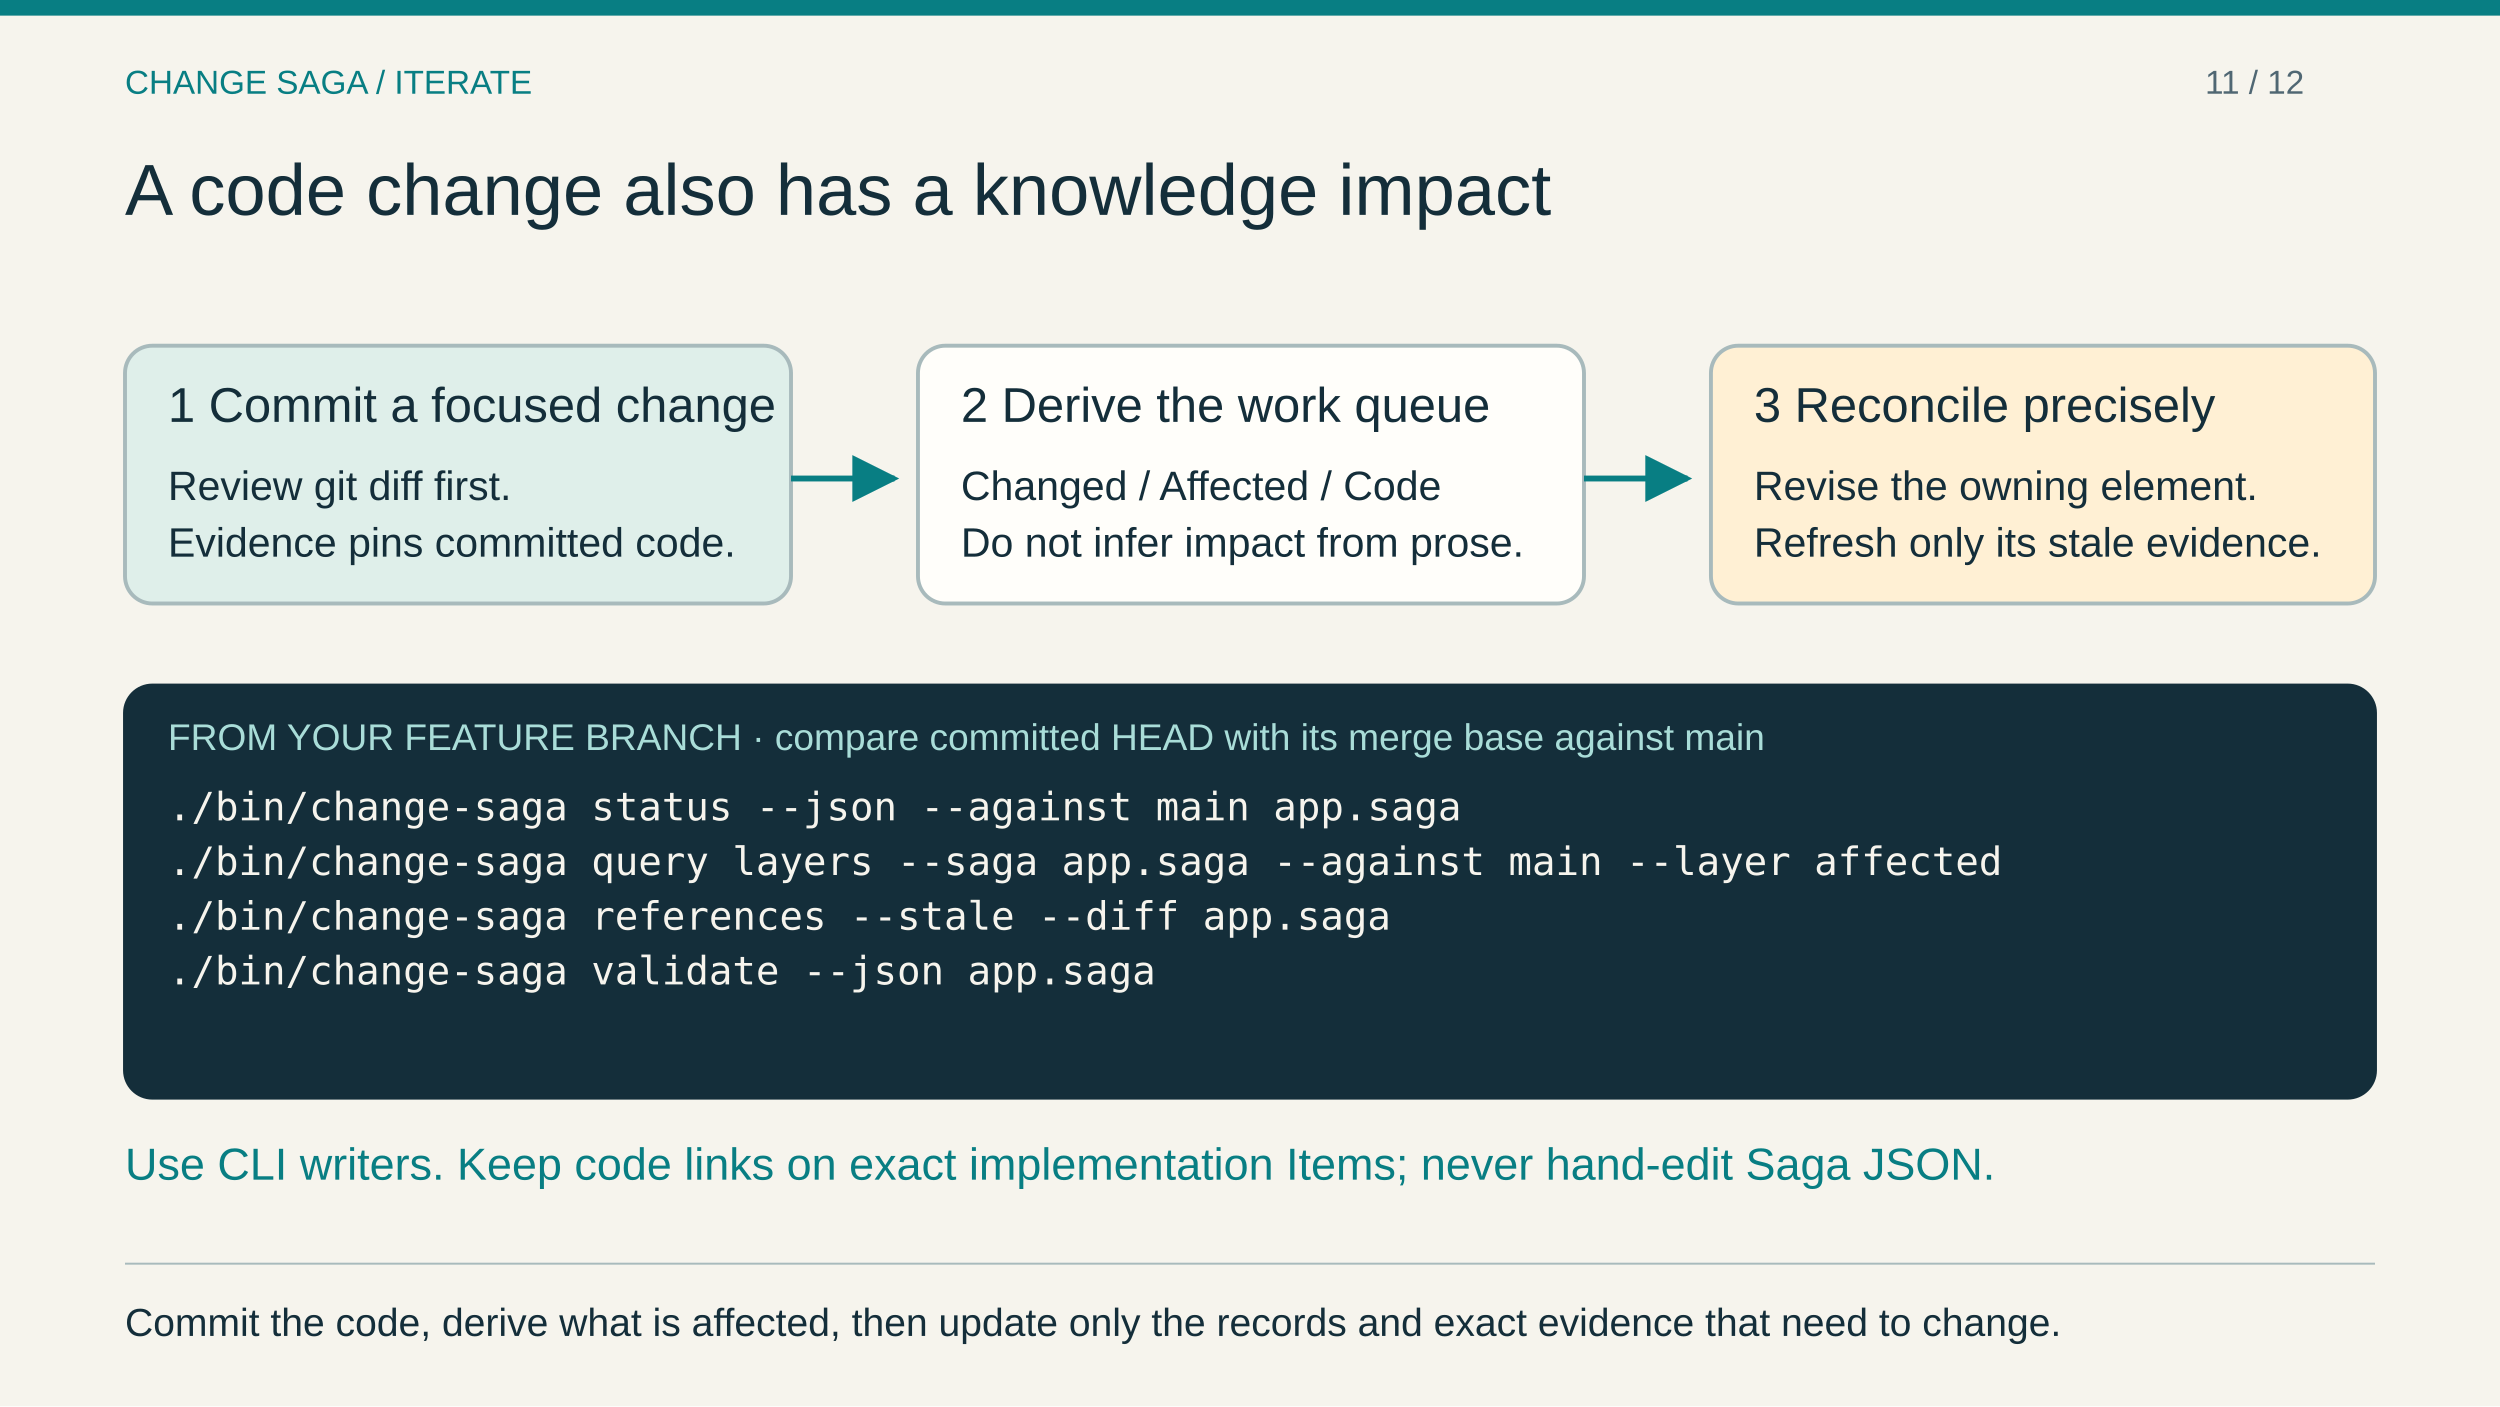
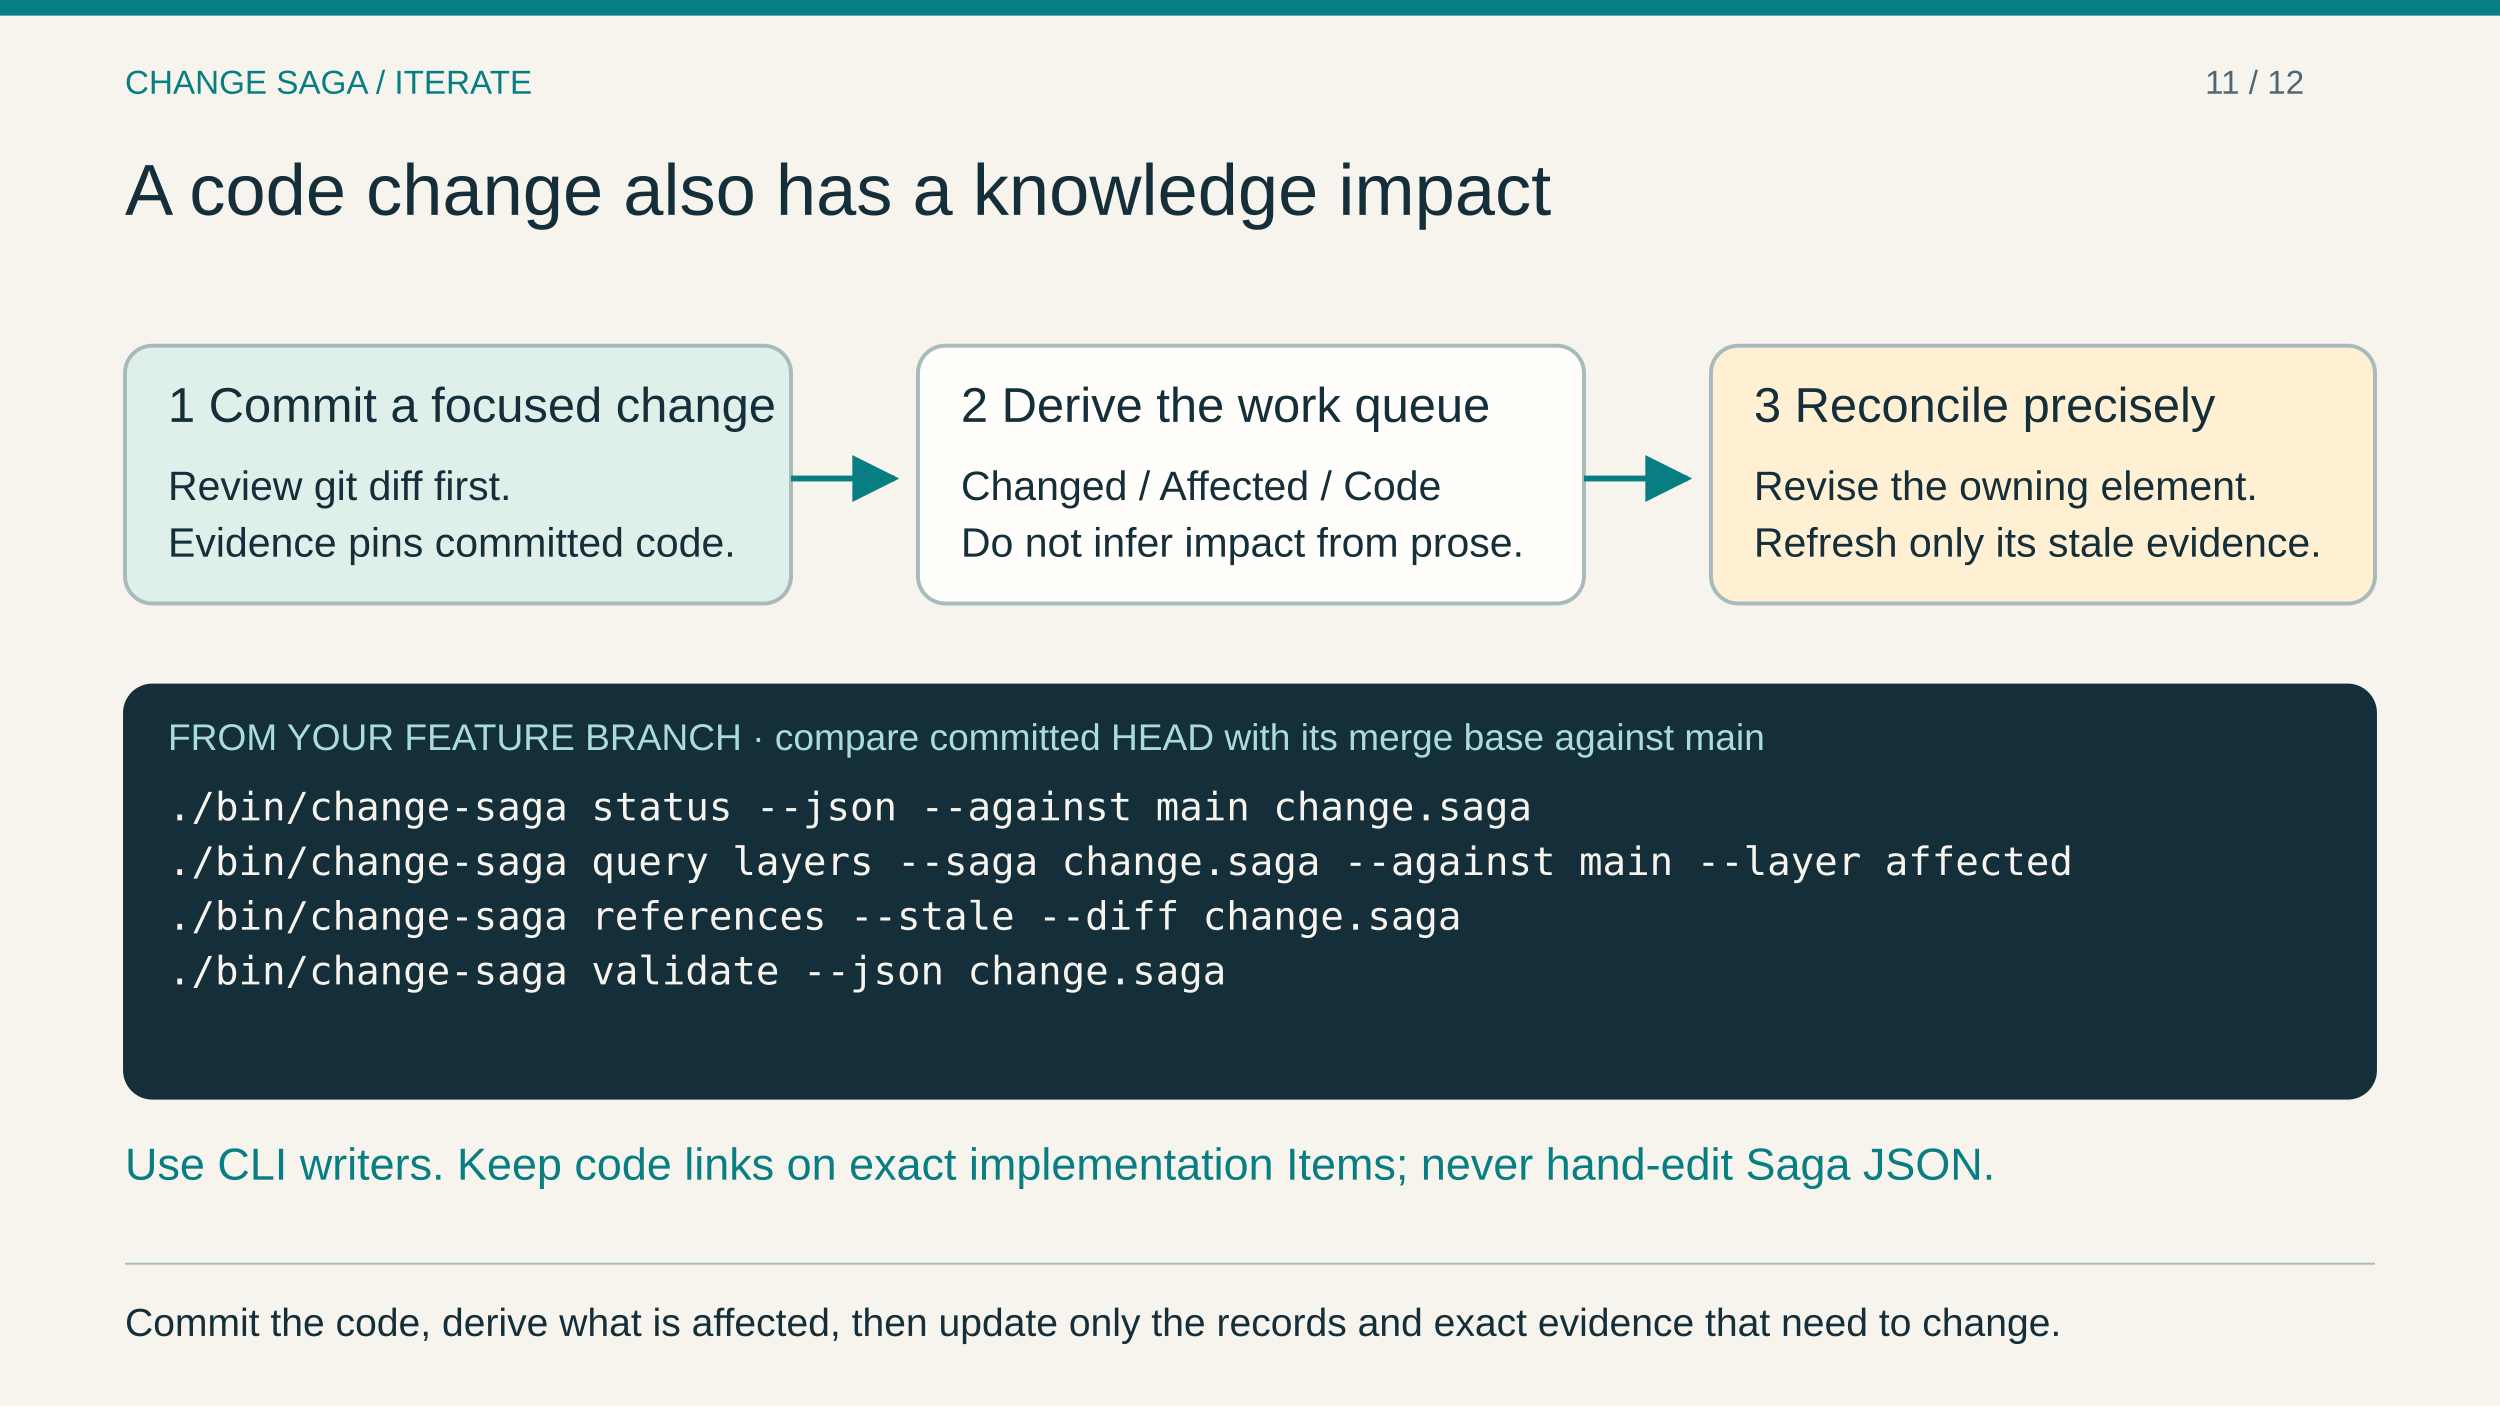
<svg xmlns="http://www.w3.org/2000/svg" viewBox="0 0 1280 720" role="img" aria-labelledby="title desc">
  <defs>
    <marker id="arrow" viewBox="0 0 10 10" refX="9" refY="5" markerWidth="8" markerHeight="8" orient="auto-start-reverse">
      <path d="M0 0 L10 5 L0 10 z" fill="#087e83" />
    </marker>
  </defs>
  <rect width="1280" height="720" fill="#f6f4ed" />
  <path d="M0 0 H1280 V8 H0Z" fill="#087e83" />
  <text x="64" y="48" fill="#087e83" font-family="Arial, Helvetica, sans-serif" font-size="17" font-weight="400">
    <tspan x="64" dy="0">CHANGE SAGA  /  ITERATE</tspan>
  </text>
  <text x="1129" y="48" fill="#506773" font-family="Arial, Helvetica, sans-serif" font-size="17" font-weight="400">
    <tspan x="1129" dy="0">11 / 12</tspan>
  </text>
  <text x="64" y="110" fill="#142e3a" font-family="Arial, Helvetica, sans-serif" font-size="37" font-weight="400">
    <tspan x="64" dy="0">A code change also has a knowledge impact</tspan>
  </text>
  <g id="commit">
    <rect x="64" y="177" width="341" height="132" rx="14" fill="#dfefea" stroke="#a8babc" stroke-width="2" />
    <text x="86" y="216" fill="#142e3a" font-family="Arial, Helvetica, sans-serif" font-size="25" font-weight="400">
      <tspan x="86" dy="0">1  Commit a focused change</tspan>
    </text>
    <text x="86" y="256" fill="#142e3a" font-family="Arial, Helvetica, sans-serif" font-size="21" font-weight="400">
      <tspan x="86" dy="0">Review git diff first.</tspan>
      <tspan x="86" dy="29">Evidence pins committed code.</tspan>
    </text>
  </g>
  <g id="inspect">
    <rect x="470" y="177" width="341" height="132" rx="14" fill="#fffefa" stroke="#a8babc" stroke-width="2" />
    <text x="492" y="216" fill="#142e3a" font-family="Arial, Helvetica, sans-serif" font-size="25" font-weight="400">
      <tspan x="492" dy="0">2  Derive the work queue</tspan>
    </text>
    <text x="492" y="256" fill="#142e3a" font-family="Arial, Helvetica, sans-serif" font-size="21" font-weight="400">
      <tspan x="492" dy="0">Changed / Affected / Code</tspan>
      <tspan x="492" dy="29">Do not infer impact from prose.</tspan>
    </text>
    <path d="M405 245 H458" fill="none" stroke="#087e83" stroke-width="3" marker-end="url(#arrow)" />
  </g>
  <g id="repair">
    <rect x="876" y="177" width="340" height="132" rx="14" fill="#fff0d4" stroke="#a8babc" stroke-width="2" />
    <text x="898" y="216" fill="#142e3a" font-family="Arial, Helvetica, sans-serif" font-size="25" font-weight="400">
      <tspan x="898" dy="0">3  Reconcile precisely</tspan>
    </text>
    <text x="898" y="256" fill="#142e3a" font-family="Arial, Helvetica, sans-serif" font-size="21" font-weight="400">
      <tspan x="898" dy="0">Revise the owning element.</tspan>
      <tspan x="898" dy="29">Refresh only its stale evidence.</tspan>
    </text>
    <path d="M811 245 H864" fill="none" stroke="#087e83" stroke-width="3" marker-end="url(#arrow)" />
  </g>
  <g id="commands">
    <rect x="64" y="351" width="1152" height="211" rx="14" fill="#142e3a" stroke="#142e3a" stroke-width="2" />
    <text x="86" y="384" fill="#a9ddd8" font-family="Arial, Helvetica, sans-serif" font-size="19" font-weight="400">
      <tspan x="86" dy="0">FROM YOUR FEATURE BRANCH · compare committed HEAD with its merge base against main</tspan>
    </text>
    <text x="86" y="420" fill="#f6f4ed" font-family="ui-monospace, SFMono-Regular, Menlo, monospace" font-size="20">
-       <tspan x="86" dy="0">./bin/change-saga status --json --against main app.saga</tspan>
-       <tspan x="86" dy="28">./bin/change-saga query layers --saga app.saga --against main --layer affected</tspan>
-       <tspan x="86" dy="28">./bin/change-saga references --stale --diff app.saga</tspan>
-       <tspan x="86" dy="28">./bin/change-saga validate --json app.saga</tspan>
+       <tspan x="86" dy="0">./bin/change-saga status --json --against main change.saga</tspan>
+       <tspan x="86" dy="28">./bin/change-saga query layers --saga change.saga --against main --layer affected</tspan>
+       <tspan x="86" dy="28">./bin/change-saga references --stale --diff change.saga</tspan>
+       <tspan x="86" dy="28">./bin/change-saga validate --json change.saga</tspan>
    </text>
  </g>
  <g id="writer">
    <text x="64" y="604" fill="#087e83" font-family="Arial, Helvetica, sans-serif" font-size="23" font-weight="400">
      <tspan x="64" dy="0">Use CLI writers. Keep code links on exact implementation Items; never hand-edit Saga JSON.</tspan>
    </text>
  </g>
  <path d="M64 647 H1216" stroke="#a8babc" />
  <text x="64" y="684" fill="#142e3a" font-family="Arial, Helvetica, sans-serif" font-size="20" font-weight="400">
    <tspan x="64" dy="0">Commit the code, derive what is affected, then update only the records and exact evidence that need to change.</tspan>
  </text>
</svg>
